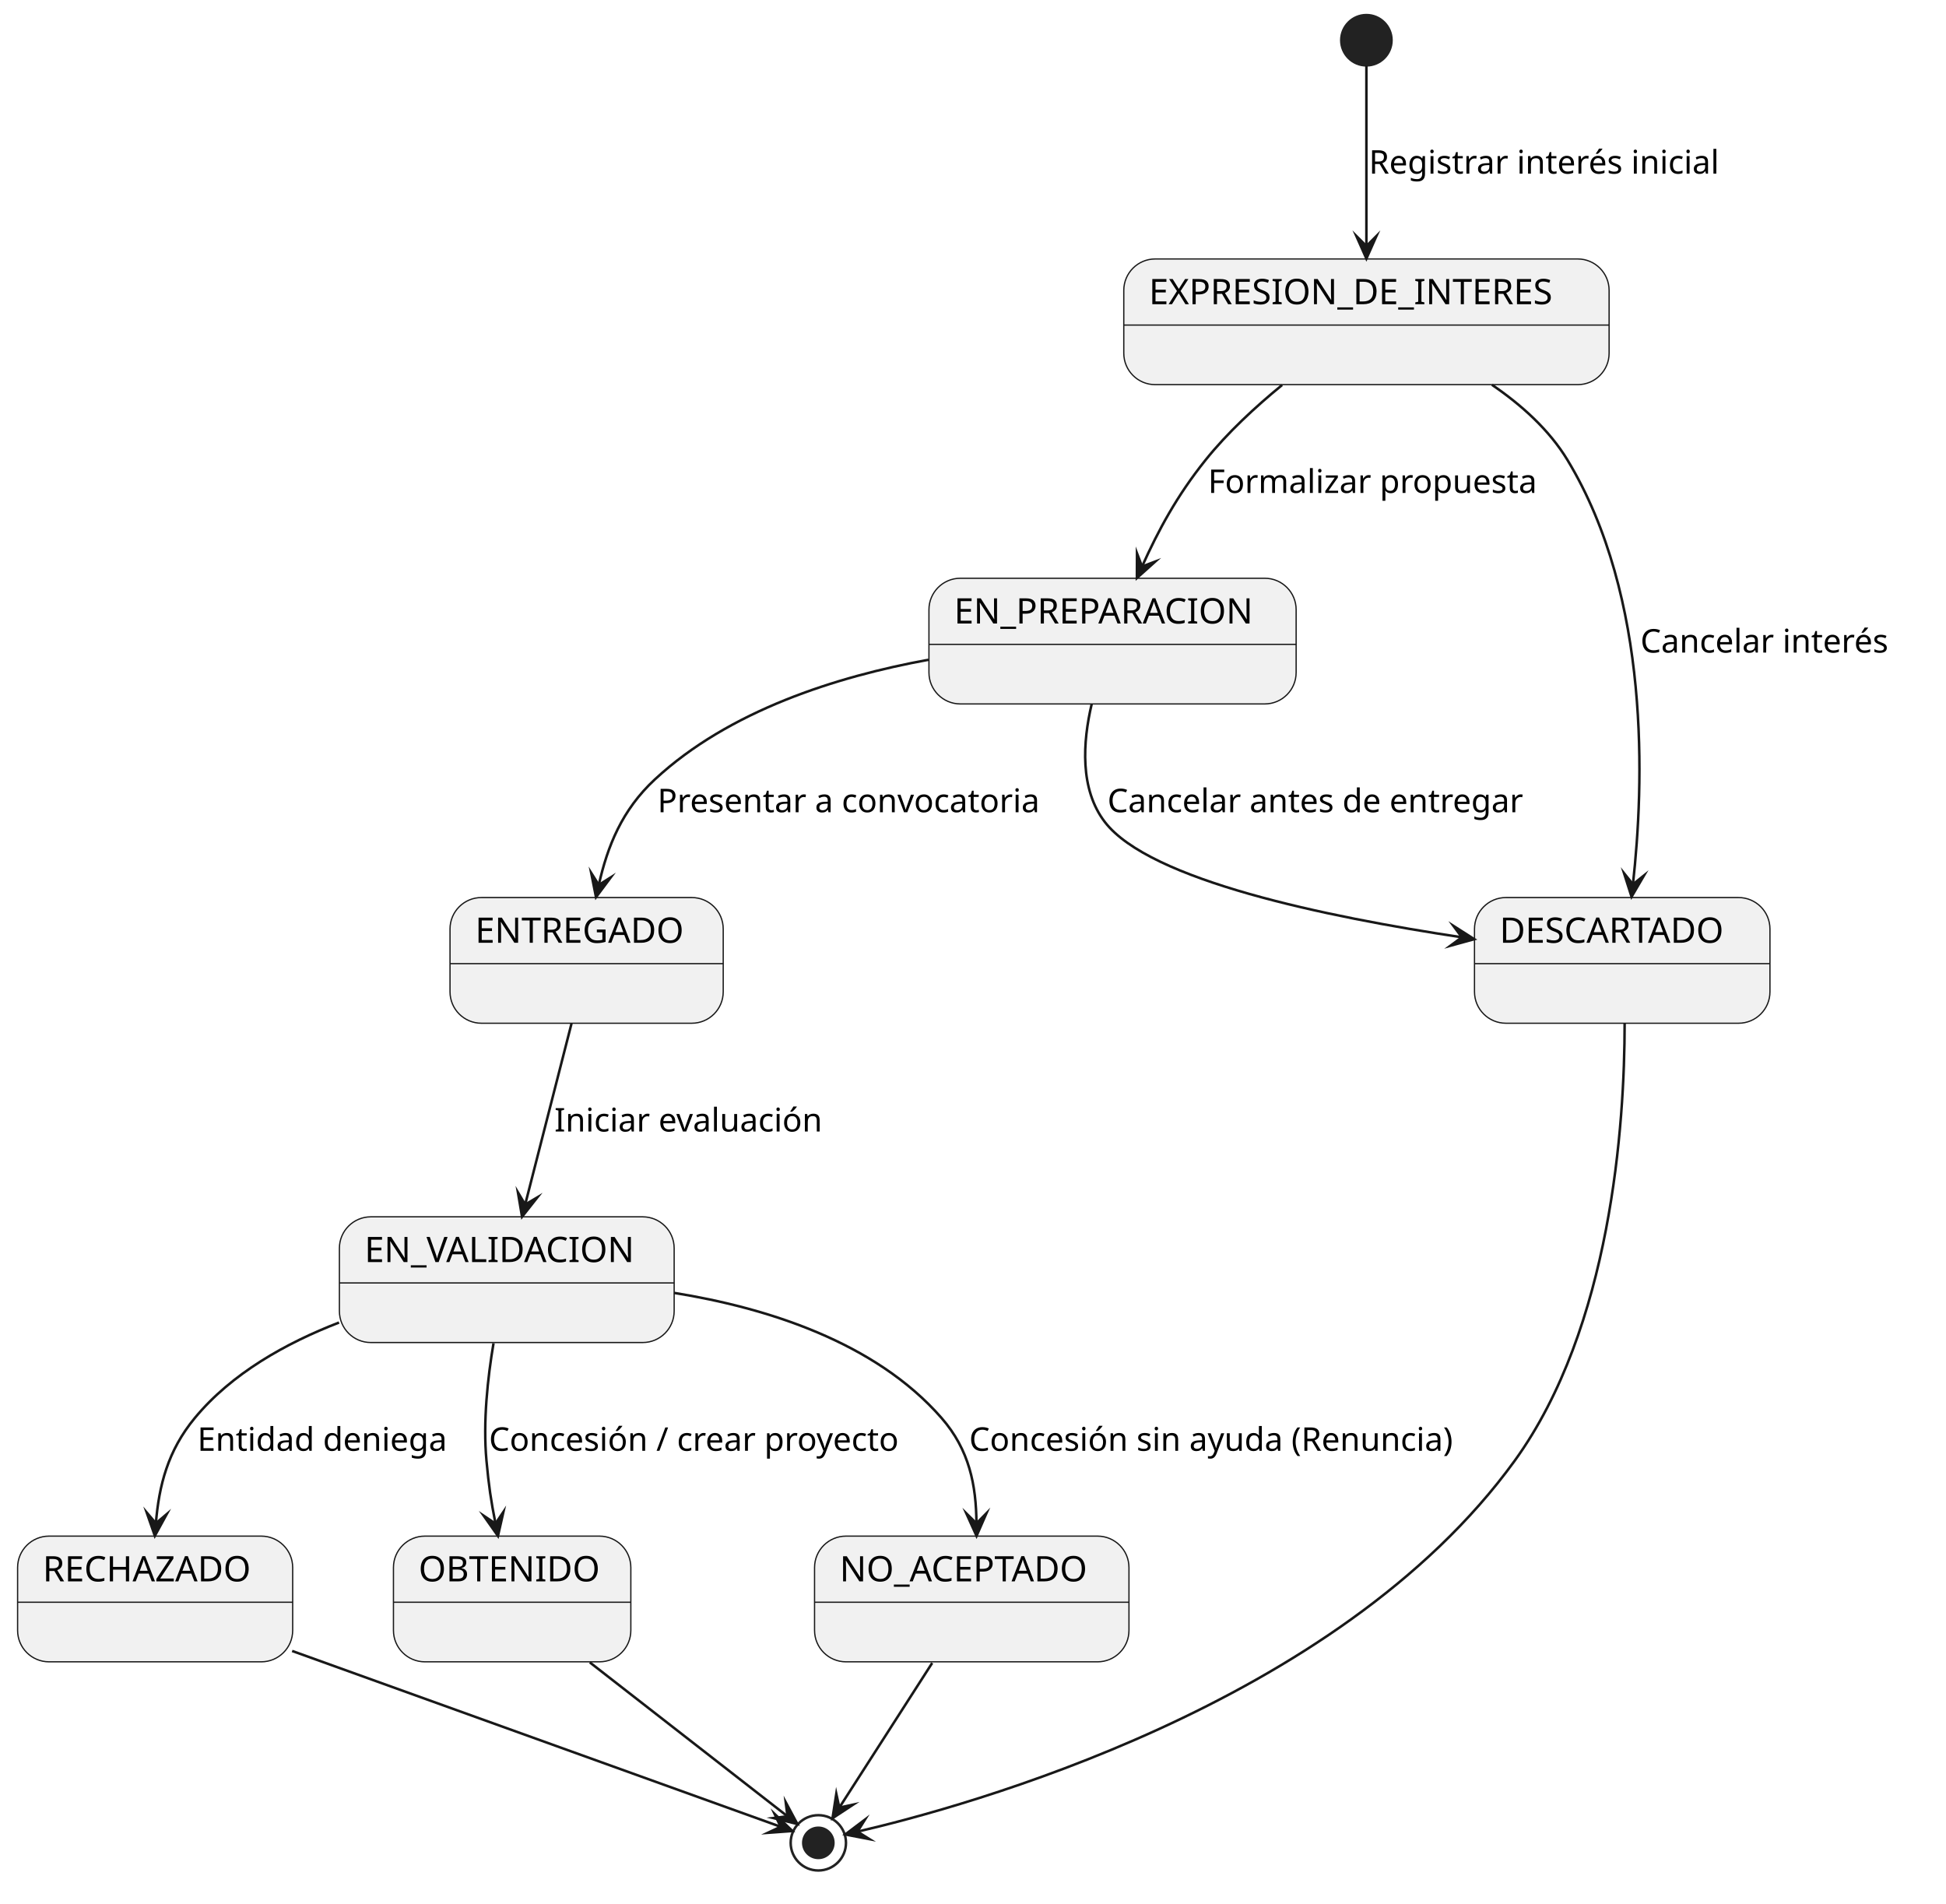
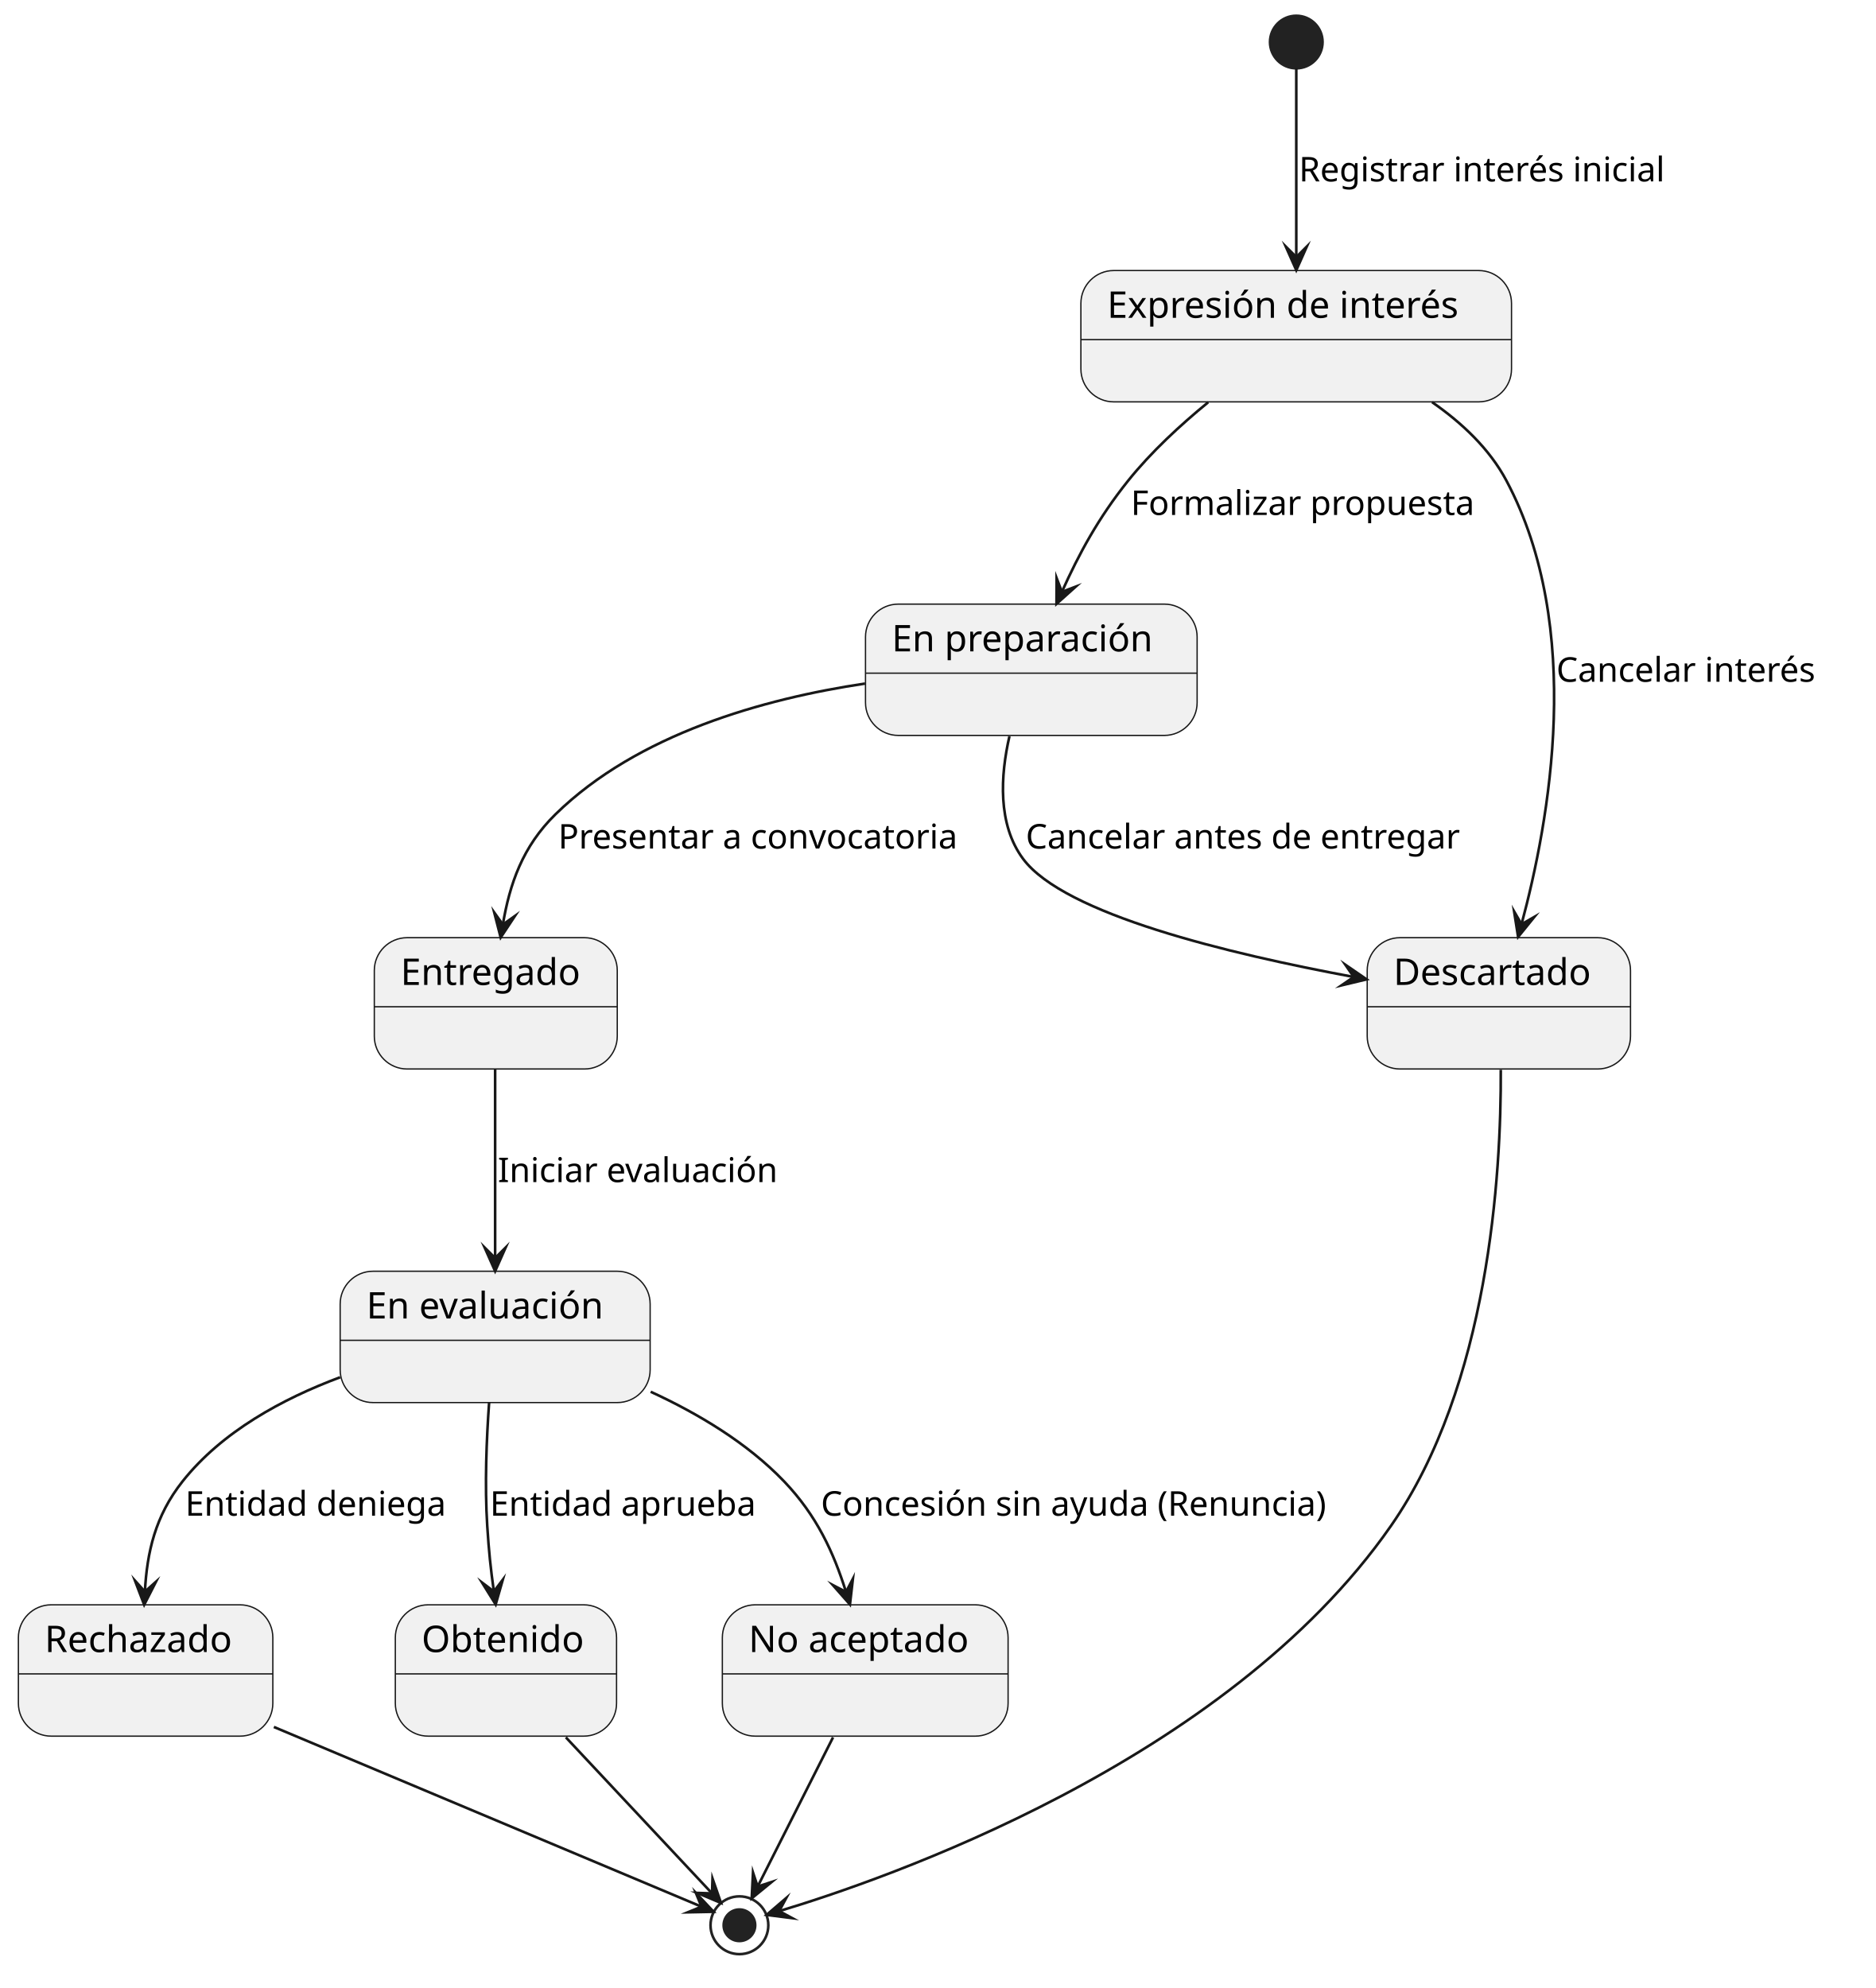
- <svg xmlns="http://www.w3.org/2000/svg" version="1.1" data-diagram-type="STATE" style="width:600px;height:587px;background:#FFFFFF;" width="600.74px" height="587.562px" viewBox="0 0 600 587" zoomAndPan="magnify" preserveAspectRatio="none" contentStyleType="text/css">
+ <svg xmlns="http://www.w3.org/2000/svg" version="1.1" data-diagram-type="STATE" style="width:600px;height:636px;background:#FFFFFF;" width="600.802px" height="636.934px" viewBox="0 0 600 636" zoomAndPan="magnify" preserveAspectRatio="none" contentStyleType="text/css">
  <defs />
  <g font-family="sans-serif" lengthAdjust="spacing">
-     <g class="entity" data-qualified-name="EXPRESION_DE_INTERES" id="ent0001" data-source-line="5">
-       <rect x="346.491" y="79.84" width="149.638" height="38.757" fill="#F1F1F1" style="stroke:#181818;stroke-width:0.388;" rx="9.689" ry="9.689" />
-       <line x1="346.491" y1="100.224" x2="496.13" y2="100.224" style="stroke:#181818;stroke-width:0.388;" />
-       <text x="354.243" y="93.789" fill="#000" font-size="10.852" textLength="134.135">EXPRESION_DE_INTERES</text>
+     <g class="entity" data-qualified-name="ExpresionDeInteres" id="ent0001" data-source-line="5">
+       <rect x="345.776" y="86.549" width="137.754" height="42.014" fill="#F1F1F1" style="stroke:#181818;stroke-width:0.42;" rx="10.504" ry="10.504" />
+       <line x1="345.776" y1="108.646" x2="483.53" y2="108.646" style="stroke:#181818;stroke-width:0.42;" />
+       <text x="354.179" y="101.67" fill="#000" font-size="11.764" textLength="120.948">Expresión de interés</text>
    </g>
-     <g class="entity" data-qualified-name="EN_PREPARACION" id="ent0002" data-source-line="6">
-       <rect x="286.417" y="178.284" width="113.214" height="38.757" fill="#F1F1F1" style="stroke:#181818;stroke-width:0.388;" rx="9.689" ry="9.689" />
-       <line x1="286.417" y1="198.668" x2="399.631" y2="198.668" style="stroke:#181818;stroke-width:0.388;" />
-       <text x="294.169" y="192.233" fill="#000" font-size="10.852" textLength="97.711">EN_PREPARACION</text>
+     <g class="entity" data-qualified-name="EnPreparacion" id="ent0002" data-source-line="6">
+       <rect x="276.873" y="193.265" width="106.087" height="42.014" fill="#F1F1F1" style="stroke:#181818;stroke-width:0.42;" rx="10.504" ry="10.504" />
+       <line x1="276.873" y1="215.362" x2="382.96" y2="215.362" style="stroke:#181818;stroke-width:0.42;" />
+       <text x="285.276" y="208.386" fill="#000" font-size="11.764" textLength="89.281">En preparación</text>
    </g>
-     <g class="entity" data-qualified-name="ENTREGADO" id="ent0003" data-source-line="7">
-       <rect x="138.752" y="276.728" width="84.235" height="38.757" fill="#F1F1F1" style="stroke:#181818;stroke-width:0.388;" rx="9.689" ry="9.689" />
-       <line x1="138.752" y1="297.112" x2="222.986" y2="297.112" style="stroke:#181818;stroke-width:0.388;" />
-       <text x="146.503" y="290.677" fill="#000" font-size="10.852" textLength="68.732">ENTREGADO</text>
+     <g class="entity" data-qualified-name="Entregado" id="ent0003" data-source-line="7">
+       <rect x="119.74" y="299.981" width="77.722" height="42.014" fill="#F1F1F1" style="stroke:#181818;stroke-width:0.42;" rx="10.504" ry="10.504" />
+       <line x1="119.74" y1="322.078" x2="197.462" y2="322.078" style="stroke:#181818;stroke-width:0.42;" />
+       <text x="128.143" y="315.102" fill="#000" font-size="11.764" textLength="60.916">Entregado</text>
    </g>
-     <g class="entity" data-qualified-name="EN_VALIDACION" id="ent0004" data-source-line="8">
-       <rect x="104.645" y="375.172" width="103.215" height="38.757" fill="#F1F1F1" style="stroke:#181818;stroke-width:0.388;" rx="9.689" ry="9.689" />
-       <line x1="104.645" y1="395.556" x2="207.86" y2="395.556" style="stroke:#181818;stroke-width:0.388;" />
-       <text x="112.397" y="389.121" fill="#000" font-size="10.852" textLength="87.712">EN_VALIDACION</text>
+     <g class="entity" data-qualified-name="EnEvaluacion" id="ent0004" data-source-line="8">
+       <rect x="108.817" y="406.697" width="99.165" height="42.014" fill="#F1F1F1" style="stroke:#181818;stroke-width:0.42;" rx="10.504" ry="10.504" />
+       <line x1="108.817" y1="428.794" x2="207.981" y2="428.794" style="stroke:#181818;stroke-width:0.42;" />
+       <text x="117.219" y="421.818" fill="#000" font-size="11.764" textLength="82.359">En evaluación</text>
    </g>
-     <g class="entity" data-qualified-name="DESCARTADO" id="ent0005" data-source-line="9">
-       <rect x="454.624" y="276.728" width="91.097" height="38.757" fill="#F1F1F1" style="stroke:#181818;stroke-width:0.388;" rx="9.689" ry="9.689" />
-       <line x1="454.624" y1="297.112" x2="545.721" y2="297.112" style="stroke:#181818;stroke-width:0.388;" />
-       <text x="462.376" y="290.677" fill="#000" font-size="10.852" textLength="75.594">DESCARTADO</text>
+     <g class="entity" data-qualified-name="Descartado" id="ent0005" data-source-line="9">
+       <rect x="437.367" y="299.981" width="84.23" height="42.014" fill="#F1F1F1" style="stroke:#181818;stroke-width:0.42;" rx="10.504" ry="10.504" />
+       <line x1="437.367" y1="322.078" x2="521.597" y2="322.078" style="stroke:#181818;stroke-width:0.42;" />
+       <text x="445.77" y="315.102" fill="#000" font-size="11.764" textLength="67.424">Descartado</text>
    </g>
-     <g class="entity" data-qualified-name="RECHAZADO" id="ent0006" data-source-line="10">
-       <rect x="5.426" y="473.616" width="84.817" height="38.757" fill="#F1F1F1" style="stroke:#181818;stroke-width:0.388;" rx="9.689" ry="9.689" />
-       <line x1="5.426" y1="494" x2="90.243" y2="494" style="stroke:#181818;stroke-width:0.388;" />
-       <text x="13.178" y="487.565" fill="#000" font-size="10.852" textLength="69.314">RECHAZADO</text>
+     <g class="entity" data-qualified-name="Rechazado" id="ent0006" data-source-line="10">
+       <rect x="5.882" y="513.413" width="81.398" height="42.014" fill="#F1F1F1" style="stroke:#181818;stroke-width:0.42;" rx="10.504" ry="10.504" />
+       <line x1="5.882" y1="535.51" x2="87.28" y2="535.51" style="stroke:#181818;stroke-width:0.42;" />
+       <text x="14.285" y="528.534" fill="#000" font-size="11.764" textLength="64.593">Rechazado</text>
    </g>
-     <g class="entity" data-qualified-name="OBTENIDO" id="ent0007" data-source-line="11">
-       <rect x="121.311" y="473.616" width="73.192" height="38.757" fill="#F1F1F1" style="stroke:#181818;stroke-width:0.388;" rx="9.689" ry="9.689" />
-       <line x1="121.311" y1="494" x2="194.502" y2="494" style="stroke:#181818;stroke-width:0.388;" />
-       <text x="129.062" y="487.565" fill="#000" font-size="10.852" textLength="57.689">OBTENIDO</text>
+     <g class="entity" data-qualified-name="Obtenido" id="ent0007" data-source-line="11">
+       <rect x="126.463" y="513.413" width="70.772" height="42.014" fill="#F1F1F1" style="stroke:#181818;stroke-width:0.42;" rx="10.504" ry="10.504" />
+       <line x1="126.463" y1="535.51" x2="197.234" y2="535.51" style="stroke:#181818;stroke-width:0.42;" />
+       <text x="134.865" y="528.534" fill="#000" font-size="11.764" textLength="53.966">Obtenido</text>
    </g>
-     <g class="entity" data-qualified-name="NO_ACEPTADO" id="ent0008" data-source-line="12">
-       <rect x="251.148" y="473.616" width="96.941" height="38.757" fill="#F1F1F1" style="stroke:#181818;stroke-width:0.388;" rx="9.689" ry="9.689" />
-       <line x1="251.148" y1="494" x2="348.089" y2="494" style="stroke:#181818;stroke-width:0.388;" />
-       <text x="258.9" y="487.565" fill="#000" font-size="10.852" textLength="81.438">NO_ACEPTADO</text>
+     <g class="entity" data-qualified-name="NoAceptado" id="ent0008" data-source-line="12">
+       <rect x="231.078" y="513.413" width="91.41" height="42.014" fill="#F1F1F1" style="stroke:#181818;stroke-width:0.42;" rx="10.504" ry="10.504" />
+       <line x1="231.078" y1="535.51" x2="322.488" y2="535.51" style="stroke:#181818;stroke-width:0.42;" />
+       <text x="239.481" y="528.534" fill="#000" font-size="11.764" textLength="74.605">No aceptado</text>
    </g>
    <g class="start_entity" data-qualified-name=".start." id="ent0009" data-source-line="3">
-       <ellipse cx="421.293" cy="12.402" rx="7.751" ry="7.751" fill="#222" style="stroke:#222;stroke-width:0.775;" />
+       <ellipse cx="414.68" cy="13.445" rx="8.403" ry="8.403" fill="#222" style="stroke:#222;stroke-width:0.84;" />
    </g>
    <g class="end_entity" data-qualified-name=".end." id="ent0019" data-source-line="25">
-       <ellipse cx="252.311" cy="568.184" rx="8.527" ry="8.527" fill="none" style="stroke:#222;stroke-width:0.775;" />
-       <ellipse cx="252.311" cy="568.184" rx="4.651" ry="4.651" fill="#222" style="stroke:#222;stroke-width:0.775;" />
+       <ellipse cx="236.54" cy="615.927" rx="9.243" ry="9.243" fill="none" style="stroke:#222;stroke-width:0.84;" />
+       <ellipse cx="236.54" cy="615.927" rx="5.042" ry="5.042" fill="#222" style="stroke:#222;stroke-width:0.84;" />
    </g>
    <g class="link" data-entity-1="ent0009" data-entity-2="ent0001" id="lnk10" data-source-line="3" data-link-type="dependency">
-       <path d="M421.293,20.154 C421.293,33.045 421.293,57.097 421.293,75.864" style="stroke:#181818;stroke-width:0.775;" fill="none" id="*start*-to-EXPRESION_DE_INTERES" />
-       <polygon points="421.293,79.74,424.394,72.763,421.293,75.864,418.193,72.763,421.293,79.74" fill="#181818" style="stroke:#181818;stroke-width:0.775;stroke-linejoin:miter;stroke-miterlimit:10;" />
-       <text x="422.068" y="53.537" fill="#000" font-size="10.077" textLength="116.697">Registrar interés inicial</text>
+       <path d="M414.68,21.847 C414.68,35.821 414.68,61.895 414.68,82.238" style="stroke:#181818;stroke-width:0.84;" fill="none" id="*start*-to-ExpresionDeInteres" />
+       <polygon points="414.68,86.44,418.041,78.877,414.68,82.238,411.318,78.877,414.68,86.44" fill="#181818" style="stroke:#181818;stroke-width:0.84;stroke-linejoin:miter;stroke-miterlimit:10;" />
+       <text x="415.52" y="58.036" fill="#000" font-size="10.924" textLength="126.502">Registrar interés inicial</text>
    </g>
    <g class="link" data-entity-1="ent0001" data-entity-2="ent0002" id="lnk11" data-source-line="14" data-link-type="dependency">
-       <path d="M395.302,118.714 C387.109,125.411 378.443,133.411 371.684,141.852 C362.862,152.867 357.149,163.486 352.119,174.679" style="stroke:#181818;stroke-width:0.775;" fill="none" id="EXPRESION_DE_INTERES-to-EN_PREPARACION" />
-       <polygon points="350.53,178.214,356.218,173.122,352.119,174.679,350.562,170.58,350.53,178.214" fill="#181818" style="stroke:#181818;stroke-width:0.775;stroke-linejoin:miter;stroke-miterlimit:10;" />
-       <text x="372.459" y="151.981" fill="#000" font-size="10.077" textLength="107.569">Formalizar propuesta</text>
+       <path d="M386.505,128.689 C377.623,135.949 368.229,144.621 360.901,153.772 C351.339,165.712 345.146,177.224 339.692,189.357" style="stroke:#181818;stroke-width:0.84;" fill="none" id="ExpresionDeInteres-to-EnPreparacion" />
+       <polygon points="337.97,193.189,344.136,187.669,339.692,189.357,338.005,184.914,337.97,193.189" fill="#181818" style="stroke:#181818;stroke-width:0.84;stroke-linejoin:miter;stroke-miterlimit:10;" />
+       <text x="361.742" y="164.752" fill="#000" font-size="10.924" textLength="116.608">Formalizar propuesta</text>
    </g>
    <g class="link" data-entity-1="ent0001" data-entity-2="ent0005" id="lnk12" data-source-line="15" data-link-type="dependency">
-       <path d="M460.012,118.644 C469.042,124.799 477.662,132.519 483.305,141.852 C509.04,184.408 506.861,242.025 503.474,272.651" style="stroke:#181818;stroke-width:0.775;" fill="none" id="EXPRESION_DE_INTERES-to-DESCARTADO" />
-       <polygon points="503.048,276.503,506.897,269.91,503.474,272.651,500.733,269.228,503.048,276.503" fill="#181818" style="stroke:#181818;stroke-width:0.775;stroke-linejoin:miter;stroke-miterlimit:10;" />
-       <text x="505.784" y="201.203" fill="#000" font-size="10.077" textLength="82.588">Cancelar interés</text>
+       <path d="M458.122,128.656 C467.643,135.26 476.482,143.579 481.902,153.772 C506.985,200.962 495.59,262.775 486.733,295.689" style="stroke:#181818;stroke-width:0.84;" fill="none" id="ExpresionDeInteres-to-Descartado" />
+       <polygon points="485.641,299.746,490.852,293.316,486.733,295.689,484.361,291.57,485.641,299.746" fill="#181818" style="stroke:#181818;stroke-width:0.84;stroke-linejoin:miter;stroke-miterlimit:10;" />
+       <text x="497.867" y="218.11" fill="#000" font-size="10.924" textLength="89.528">Cancelar interés</text>
    </g>
    <g class="link" data-entity-1="ent0002" data-entity-2="ent0003" id="lnk13" data-source-line="16" data-link-type="dependency">
-       <path d="M286.293,203.414 C257.884,208.6 224.778,219.096 201.926,240.296 C191.733,249.753 187.317,260.91 184.619,272.839" style="stroke:#181818;stroke-width:0.775;" fill="none" id="EN_PREPARACION-to-ENTREGADO" />
-       <polygon points="183.764,276.619,188.327,270.499,184.619,272.839,182.279,269.131,183.764,276.619" fill="#181818" style="stroke:#181818;stroke-width:0.775;stroke-linejoin:miter;stroke-miterlimit:10;" />
-       <text x="202.701" y="250.425" fill="#000" font-size="10.077" textLength="126.277">Presentar a convocatoria</text>
+       <path d="M276.739,218.684 C244.262,223.549 204.029,234.783 177.72,260.488 C167.132,270.832 163.03,282.88 160.862,295.787" style="stroke:#181818;stroke-width:0.84;" fill="none" id="EnPreparacion-to-Entregado" />
+       <polygon points="160.166,299.931,164.734,293.029,160.862,295.787,158.104,291.916,160.166,299.931" fill="#181818" style="stroke:#181818;stroke-width:0.84;stroke-linejoin:miter;stroke-miterlimit:10;" />
+       <text x="178.56" y="271.468" fill="#000" font-size="10.924" textLength="136.887">Presentar a convocatoria</text>
    </g>
    <g class="link" data-entity-1="ent0003" data-entity-2="ent0004" id="lnk14" data-source-line="17" data-link-type="dependency">
-       <path d="M176.214,315.563 C171.819,332.725 166.308,354.255 161.921,371.394" style="stroke:#181818;stroke-width:0.775;" fill="none" id="ENTREGADO-to-EN_VALIDACION" />
-       <polygon points="160.96,375.149,165.693,369.159,161.921,371.394,159.686,367.621,160.96,375.149" fill="#181818" style="stroke:#181818;stroke-width:0.775;stroke-linejoin:miter;stroke-miterlimit:10;" />
-       <text x="170.92" y="348.869" fill="#000" font-size="10.077" textLength="88.611">Iniciar evaluación</text>
+       <path d="M158.393,342.079 C158.393,360.683 158.393,383.892 158.393,402.47" style="stroke:#181818;stroke-width:0.84;" fill="none" id="Entregado-to-EnEvaluacion" />
+       <polygon points="158.393,406.672,161.754,399.109,158.393,402.47,155.032,399.109,158.393,406.672" fill="#181818" style="stroke:#181818;stroke-width:0.84;stroke-linejoin:miter;stroke-miterlimit:10;" />
+       <text x="159.234" y="378.183" fill="#000" font-size="10.924" textLength="96.057">Iniciar evaluación</text>
    </g>
    <g class="link" data-entity-1="ent0004" data-entity-2="ent0007" id="lnk15" data-source-line="19" data-link-type="dependency">
-       <path d="M152.162,414.154 C150.371,424.774 148.883,438.3 149.991,450.361 C150.697,458.012 151.355,462.558 152.781,469.767" style="stroke:#181818;stroke-width:0.775;" fill="none" id="EN_VALIDACION-to-OBTENIDO" />
-       <polygon points="153.534,473.569,155.221,466.124,152.781,469.767,149.138,467.327,153.534,473.569" fill="#181818" style="stroke:#181818;stroke-width:0.775;stroke-linejoin:miter;stroke-miterlimit:10;" />
-       <text x="150.766" y="447.312" fill="#000" font-size="10.077" textLength="135.66">Concesión / crear proyecto</text>
+       <path d="M156.469,448.719 C155.637,460.282 155.024,475.062 155.872,488.204 C156.402,496.447 156.901,501.319 157.985,509.142" style="stroke:#181818;stroke-width:0.84;" fill="none" id="EnEvaluacion-to-Obtenido" />
+       <polygon points="158.561,513.303,160.853,505.351,157.985,509.142,154.194,506.274,158.561,513.303" fill="#181818" style="stroke:#181818;stroke-width:0.84;stroke-linejoin:miter;stroke-miterlimit:10;" />
+       <text x="156.713" y="484.899" fill="#000" font-size="10.924" textLength="90.568">Entidad aprueba</text>
    </g>
    <g class="link" data-entity-1="ent0004" data-entity-2="ent0006" id="lnk16" data-source-line="20" data-link-type="dependency">
-       <path d="M104.537,407.767 C88.189,414.084 71.438,423.44 60.074,437.184 C51.71,447.299 49.022,458.041 48.061,469.668" style="stroke:#181818;stroke-width:0.775;" fill="none" id="EN_VALIDACION-to-RECHAZADO" />
-       <polygon points="47.741,473.53,51.406,466.833,48.061,469.668,45.226,466.322,47.741,473.53" fill="#181818" style="stroke:#181818;stroke-width:0.775;stroke-linejoin:miter;stroke-miterlimit:10;" />
-       <text x="60.849" y="447.312" fill="#000" font-size="10.077" textLength="82.229">Entidad deniega</text>
+       <path d="M108.817,440.611 C90.423,447.476 71.004,458.004 58.4,473.919 C49.619,485.011 47.031,496.638 46.35,509.209" style="stroke:#181818;stroke-width:0.84;" fill="none" id="EnEvaluacion-to-Rechazado" />
+       <polygon points="46.123,513.404,49.888,506.035,46.35,509.209,43.176,505.671,46.123,513.404" fill="#181818" style="stroke:#181818;stroke-width:0.84;stroke-linejoin:miter;stroke-miterlimit:10;" />
+       <text x="59.24" y="484.899" fill="#000" font-size="10.924" textLength="89.139">Entidad deniega</text>
    </g>
    <g class="link" data-entity-1="ent0002" data-entity-2="ent0005" id="lnk17" data-source-line="22" data-link-type="dependency">
-       <path d="M336.585,217.111 C333.856,228.723 332.849,243.327 340.678,253.474 C354.553,271.457 408.624,282.638 450.722,288.986" style="stroke:#181818;stroke-width:0.775;" fill="none" id="EN_PREPARACION-to-DESCARTADO" />
-       <polygon points="454.555,289.564,448.119,285.458,450.722,288.986,447.194,291.59,454.555,289.564" fill="#181818" style="stroke:#181818;stroke-width:0.775;stroke-linejoin:miter;stroke-miterlimit:10;" />
-       <text x="341.453" y="250.425" fill="#000" font-size="10.077" textLength="138.218">Cancelar antes de entregar</text>
+       <path d="M322.921,235.54 C320.055,248.043 319.055,263.714 327.29,274.772 C340.499,292.502 392.802,305.07 433.06,312.549" style="stroke:#181818;stroke-width:0.84;" fill="none" id="EnPreparacion-to-Descartado" />
+       <polygon points="437.191,313.316,430.369,308.63,433.06,312.549,429.141,315.24,437.191,313.316" fill="#181818" style="stroke:#181818;stroke-width:0.84;stroke-linejoin:miter;stroke-miterlimit:10;" />
+       <text x="328.13" y="271.468" fill="#000" font-size="10.924" textLength="149.832">Cancelar antes de entregar</text>
    </g>
    <g class="link" data-entity-1="ent0004" data-entity-2="ent0008" id="lnk18" data-source-line="23" data-link-type="dependency">
-       <path d="M207.841,398.62 C236.234,403.201 269.759,413.666 290.293,437.184 C298.897,447.036 300.988,457.927 301.065,469.686" style="stroke:#181818;stroke-width:0.775;" fill="none" id="EN_VALIDACION-to-NO_ACEPTADO" />
-       <polygon points="301.091,473.561,304.145,466.565,301.065,469.686,297.944,466.606,301.091,473.561" fill="#181818" style="stroke:#181818;stroke-width:0.775;stroke-linejoin:miter;stroke-miterlimit:10;" />
-       <text x="298.82" y="447.312" fill="#000" font-size="10.077" textLength="161.811">Concesión sin ayuda (Renuncia)</text>
+       <path d="M208.155,445.249 C223.33,452.232 239.086,461.643 250.824,473.919 C261.294,484.868 266.682,496.691 270.64,509.295" style="stroke:#181818;stroke-width:0.84;" fill="none" id="EnEvaluacion-to-NoAceptado" />
+       <polygon points="271.899,513.303,272.84,505.081,270.64,509.295,266.426,507.095,271.899,513.303" fill="#181818" style="stroke:#181818;stroke-width:0.84;stroke-linejoin:miter;stroke-miterlimit:10;" />
+       <text x="262.588" y="484.899" fill="#000" font-size="10.924" textLength="175.408">Concesión sin ayuda (Renuncia)</text>
    </g>
    <g class="link" data-entity-1="ent0007" data-entity-2="ent0019" id="lnk20" data-source-line="25" data-link-type="dependency">
-       <path d="M181.85,512.544 C203.19,529.163 229.843,549.912 242.796,559.997" style="stroke:#181818;stroke-width:0.775;" fill="none" id="OBTENIDO-to-*end*" />
-       <polygon points="245.854,562.378,242.254,555.646,242.796,559.997,238.444,560.539,245.854,562.378" fill="#181818" style="stroke:#181818;stroke-width:0.775;stroke-linejoin:miter;stroke-miterlimit:10;" />
+       <path d="M181.014,555.813 C197.458,573.375 217.206,594.45 227.777,605.735" style="stroke:#181818;stroke-width:0.84;" fill="none" id="Obtenido-to-*end*" />
+       <polygon points="230.649,608.802,227.932,600.984,227.777,605.735,223.026,605.58,230.649,608.802" fill="#181818" style="stroke:#181818;stroke-width:0.84;stroke-linejoin:miter;stroke-miterlimit:10;" />
    </g>
    <g class="link" data-entity-1="ent0006" data-entity-2="ent0019" id="lnk21" data-source-line="26" data-link-type="dependency">
-       <path d="M90.072,509.024 C139.945,526.977 215.496,554.158 240.688,563.228" style="stroke:#181818;stroke-width:0.775;" fill="none" id="RECHAZADO-to-*end*" />
-       <polygon points="244.335,564.541,238.821,559.26,240.688,563.228,236.72,565.095,244.335,564.541" fill="#181818" style="stroke:#181818;stroke-width:0.775;stroke-linejoin:miter;stroke-miterlimit:10;" />
+       <path d="M87.608,552.486 C133.403,571.737 200.408,599.896 224.407,609.988" style="stroke:#181818;stroke-width:0.84;" fill="none" id="Rechazado-to-*end*" />
+       <polygon points="228.28,611.617,222.611,605.587,224.407,609.988,220.005,611.783,228.28,611.617" fill="#181818" style="stroke:#181818;stroke-width:0.84;stroke-linejoin:miter;stroke-miterlimit:10;" />
    </g>
    <g class="link" data-entity-1="ent0005" data-entity-2="ent0019" id="lnk22" data-source-line="27" data-link-type="dependency">
-       <path d="M500.916,315.571 C500.909,346.538 496.839,409.162 467.027,450.361 C412.263,526.031 296.828,557.209 264.381,564.728" style="stroke:#181818;stroke-width:0.775;" fill="none" id="DESCARTADO-to-*end*" />
-       <polygon points="260.605,565.602,268.101,567.048,264.381,564.728,266.701,561.007,260.605,565.602" fill="#181818" style="stroke:#181818;stroke-width:0.775;stroke-linejoin:miter;stroke-miterlimit:10;" />
+       <path d="M480.096,342.247 C480.264,375.749 476.281,443.173 444.93,488.204 C392.051,564.157 281.653,601.678 249.261,611.4" style="stroke:#181818;stroke-width:0.84;" fill="none" id="Descartado-to-*end*" />
+       <polygon points="245.237,612.608,253.446,613.653,249.261,611.4,251.514,607.215,245.237,612.608" fill="#181818" style="stroke:#181818;stroke-width:0.84;stroke-linejoin:miter;stroke-miterlimit:10;" />
    </g>
    <g class="link" data-entity-1="ent0008" data-entity-2="ent0019" id="lnk23" data-source-line="28" data-link-type="dependency">
-       <path d="M287.417,512.73 C277.348,528.419 265.715,546.536 258.785,557.326" style="stroke:#181818;stroke-width:0.775;" fill="none" id="NO_ACEPTADO-to-*end*" />
-       <polygon points="256.69,560.587,263.069,556.393,258.785,557.326,257.851,553.042,256.69,560.587" fill="#181818" style="stroke:#181818;stroke-width:0.775;stroke-linejoin:miter;stroke-miterlimit:10;" />
+       <path d="M266.487,555.813 C257.992,572.636 248.332,591.741 242.366,603.556" style="stroke:#181818;stroke-width:0.84;" fill="none" id="NoAceptado-to-*end*" />
+       <polygon points="240.472,607.306,246.881,602.07,242.366,603.556,240.881,599.04,240.472,607.306" fill="#181818" style="stroke:#181818;stroke-width:0.84;stroke-linejoin:miter;stroke-miterlimit:10;" />
    </g>
  </g>
</svg>
